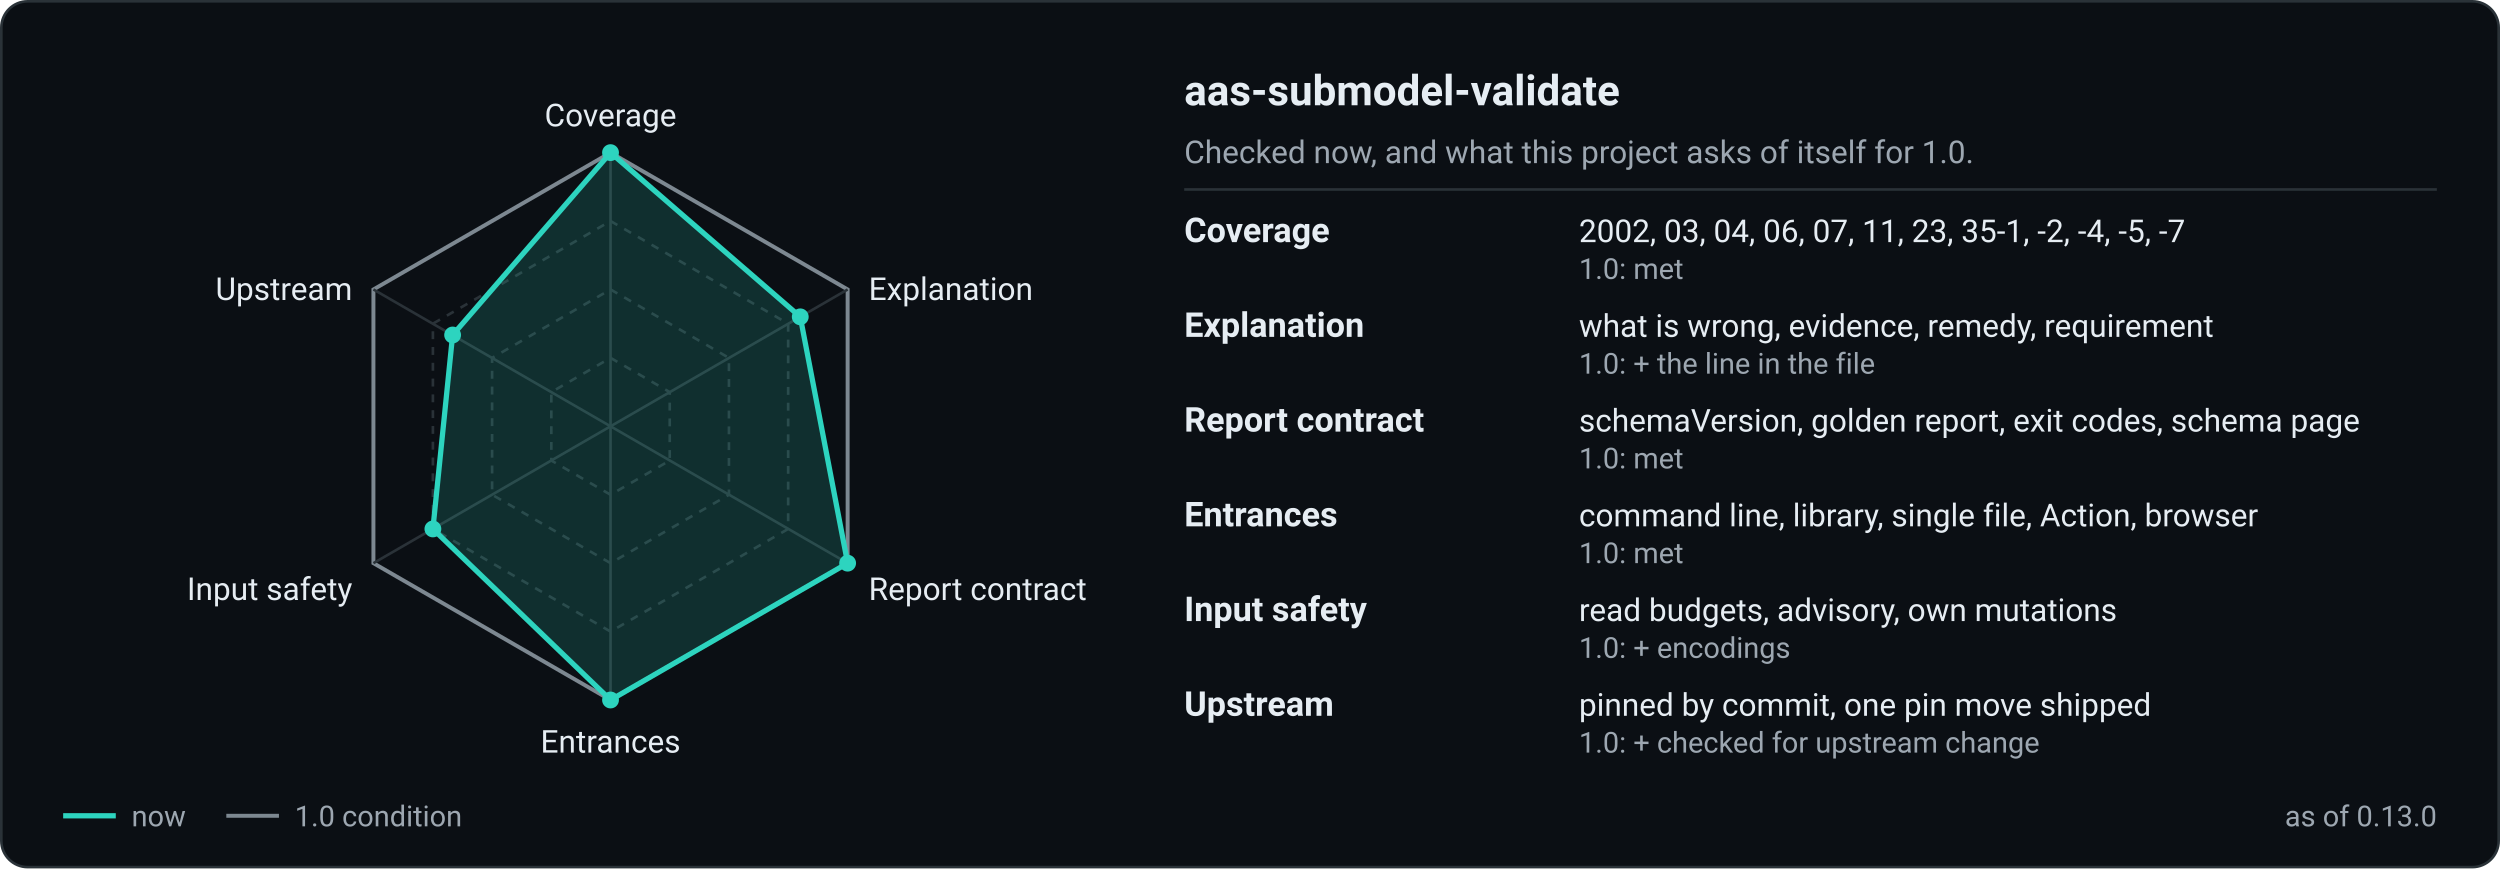
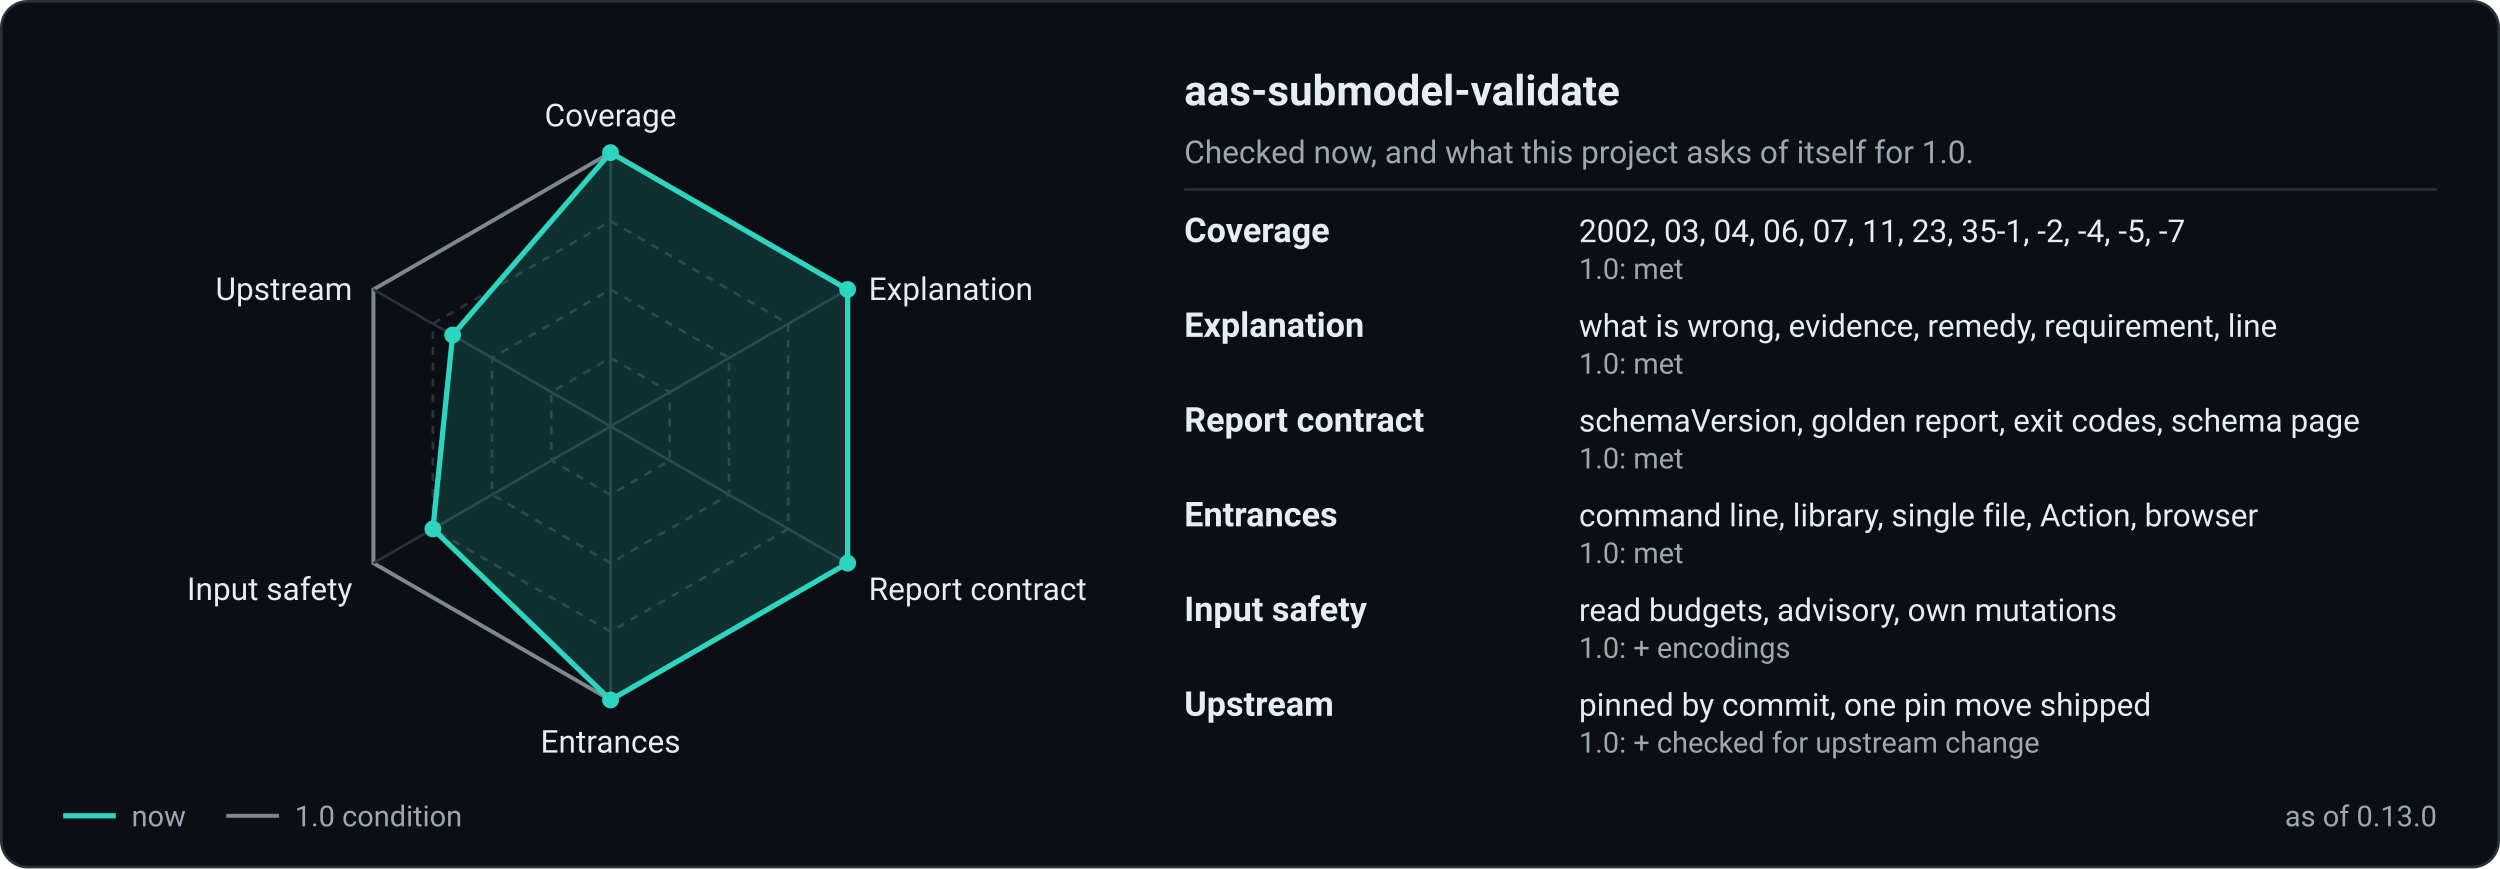
<svg xmlns="http://www.w3.org/2000/svg" width="950" height="330" viewBox="0 0 950 330" role="img" aria-labelledby="t d">
  <rect x="0.5" y="0.5" width="949" height="329" rx="10" fill="#0b0f14" stroke="#2a3238" />
  <polygon points="232.0,136.0 254.5,149.0 254.5,175.0 232.0,188.0 209.5,175.0 209.5,149.0" fill="none" stroke="#2a3238" stroke-width="1" stroke-dasharray="3 3" />
  <polygon points="232.0,110.0 277.0,136.0 277.0,188.0 232.0,214.0 187.0,188.0 187.0,136.0" fill="none" stroke="#2a3238" stroke-width="1" stroke-dasharray="3 3" />
  <polygon points="232.0,84.0 299.5,123.0 299.5,201.0 232.0,240.0 164.5,201.0 164.5,123.0" fill="none" stroke="#2a3238" stroke-width="1" stroke-dasharray="3 3" />
  <polygon points="232.0,58.0 322.1,110.0 322.1,214.0 232.0,266.0 141.9,214.0 141.9,110.0" fill="none" stroke="#7d8891" stroke-width="1.5" />
  <line x1="232" y1="162" x2="232.0" y2="58.0" stroke="#2a3238" stroke-width="1" />
  <line x1="232" y1="162" x2="322.1" y2="110.0" stroke="#2a3238" stroke-width="1" />
  <line x1="232" y1="162" x2="322.1" y2="214.0" stroke="#2a3238" stroke-width="1" />
  <line x1="232" y1="162" x2="232.0" y2="266.0" stroke="#2a3238" stroke-width="1" />
  <line x1="232" y1="162" x2="141.9" y2="214.0" stroke="#2a3238" stroke-width="1" />
  <line x1="232" y1="162" x2="141.9" y2="110.0" stroke="#2a3238" stroke-width="1" />
-   <polygon points="232.0,58.0 304.1,120.4 322.1,214.0 232.0,266.0 164.5,201.0 172.0,127.3" fill="#2dd4bf" fill-opacity="0.16" stroke="#2dd4bf" stroke-width="2" stroke-linejoin="round" />
+   <polygon points="232.0,58.0 322.1,110.0 322.1,214.0 232.0,266.0 164.5,201.0 172.0,127.3" fill="#2dd4bf" fill-opacity="0.16" stroke="#2dd4bf" stroke-width="2" stroke-linejoin="round" />
  <circle cx="232.0" cy="58.0" r="3.2" fill="#2dd4bf" />
-   <circle cx="304.1" cy="120.4" r="3.2" fill="#2dd4bf" />
+   <circle cx="322.1" cy="110.0" r="3.2" fill="#2dd4bf" />
  <circle cx="322.1" cy="214.0" r="3.2" fill="#2dd4bf" />
  <circle cx="232.0" cy="266.0" r="3.2" fill="#2dd4bf" />
  <circle cx="164.5" cy="201.0" r="3.2" fill="#2dd4bf" />
  <circle cx="172.0" cy="127.3" r="3.2" fill="#2dd4bf" />
  <text x="232.0" y="48.0" text-anchor="middle" font-family="-apple-system, 'Segoe UI', Roboto, 'Helvetica Neue', Arial, sans-serif" font-size="12" fill="#e6edf3">Coverage</text>
  <text x="330.1" y="114.0" text-anchor="start" font-family="-apple-system, 'Segoe UI', Roboto, 'Helvetica Neue', Arial, sans-serif" font-size="12" fill="#e6edf3">Explanation</text>
  <text x="330.1" y="228.0" text-anchor="start" font-family="-apple-system, 'Segoe UI', Roboto, 'Helvetica Neue', Arial, sans-serif" font-size="12" fill="#e6edf3">Report contract</text>
  <text x="232.0" y="286.0" text-anchor="middle" font-family="-apple-system, 'Segoe UI', Roboto, 'Helvetica Neue', Arial, sans-serif" font-size="12" fill="#e6edf3">Entrances</text>
  <text x="133.9" y="228.0" text-anchor="end" font-family="-apple-system, 'Segoe UI', Roboto, 'Helvetica Neue', Arial, sans-serif" font-size="12" fill="#e6edf3">Input safety</text>
  <text x="133.9" y="114.0" text-anchor="end" font-family="-apple-system, 'Segoe UI', Roboto, 'Helvetica Neue', Arial, sans-serif" font-size="12" fill="#e6edf3">Upstream</text>
  <line x1="24" y1="310" x2="44" y2="310" stroke="#2dd4bf" stroke-width="2" />
  <text x="50" y="314" font-family="-apple-system, 'Segoe UI', Roboto, 'Helvetica Neue', Arial, sans-serif" font-size="11" fill="#9da7b1">now</text>
  <line x1="86" y1="310" x2="106" y2="310" stroke="#7d8891" stroke-width="1.5" />
  <text x="112" y="314" font-family="-apple-system, 'Segoe UI', Roboto, 'Helvetica Neue', Arial, sans-serif" font-size="11" fill="#9da7b1">1.0 condition</text>
  <text x="926" y="314" text-anchor="end" font-family="-apple-system, 'Segoe UI', Roboto, 'Helvetica Neue', Arial, sans-serif" font-size="11" fill="#9da7b1">as of 0.13.0</text>
  <text x="450" y="40" font-family="-apple-system, 'Segoe UI', Roboto, 'Helvetica Neue', Arial, sans-serif" font-size="16" font-weight="600" fill="#e6edf3">aas-submodel-validate</text>
  <text x="450" y="62" font-family="-apple-system, 'Segoe UI', Roboto, 'Helvetica Neue', Arial, sans-serif" font-size="12" fill="#9da7b1">Checked now, and what this project asks of itself for 1.0.</text>
  <line x1="450" y1="72" x2="926" y2="72" stroke="#2a3238" />
  <text x="450" y="92" font-family="-apple-system, 'Segoe UI', Roboto, 'Helvetica Neue', Arial, sans-serif" font-size="13" font-weight="600" fill="#e6edf3">Coverage</text>
  <text x="600" y="92" font-family="-apple-system, 'Segoe UI', Roboto, 'Helvetica Neue', Arial, sans-serif" font-size="12" fill="#e6edf3">2002, 03, 04, 06, 07, 11, 23, 35-1, -2, -4, -5, -7</text>
  <text x="600" y="106" font-family="-apple-system, 'Segoe UI', Roboto, 'Helvetica Neue', Arial, sans-serif" font-size="11" fill="#9da7b1">1.0: met</text>
  <text x="450" y="128" font-family="-apple-system, 'Segoe UI', Roboto, 'Helvetica Neue', Arial, sans-serif" font-size="13" font-weight="600" fill="#e6edf3">Explanation</text>
-   <text x="600" y="128" font-family="-apple-system, 'Segoe UI', Roboto, 'Helvetica Neue', Arial, sans-serif" font-size="12" fill="#e6edf3">what is wrong, evidence, remedy, requirement</text>
-   <text x="600" y="142" font-family="-apple-system, 'Segoe UI', Roboto, 'Helvetica Neue', Arial, sans-serif" font-size="11" fill="#9da7b1">1.0: + the line in the file</text>
+   <text x="600" y="128" font-family="-apple-system, 'Segoe UI', Roboto, 'Helvetica Neue', Arial, sans-serif" font-size="12" fill="#e6edf3">what is wrong, evidence, remedy, requirement, line</text>
+   <text x="600" y="142" font-family="-apple-system, 'Segoe UI', Roboto, 'Helvetica Neue', Arial, sans-serif" font-size="11" fill="#9da7b1">1.0: met</text>
  <text x="450" y="164" font-family="-apple-system, 'Segoe UI', Roboto, 'Helvetica Neue', Arial, sans-serif" font-size="13" font-weight="600" fill="#e6edf3">Report contract</text>
  <text x="600" y="164" font-family="-apple-system, 'Segoe UI', Roboto, 'Helvetica Neue', Arial, sans-serif" font-size="12" fill="#e6edf3">schemaVersion, golden report, exit codes, schema page</text>
  <text x="600" y="178" font-family="-apple-system, 'Segoe UI', Roboto, 'Helvetica Neue', Arial, sans-serif" font-size="11" fill="#9da7b1">1.0: met</text>
  <text x="450" y="200" font-family="-apple-system, 'Segoe UI', Roboto, 'Helvetica Neue', Arial, sans-serif" font-size="13" font-weight="600" fill="#e6edf3">Entrances</text>
  <text x="600" y="200" font-family="-apple-system, 'Segoe UI', Roboto, 'Helvetica Neue', Arial, sans-serif" font-size="12" fill="#e6edf3">command line, library, single file, Action, browser</text>
  <text x="600" y="214" font-family="-apple-system, 'Segoe UI', Roboto, 'Helvetica Neue', Arial, sans-serif" font-size="11" fill="#9da7b1">1.0: met</text>
  <text x="450" y="236" font-family="-apple-system, 'Segoe UI', Roboto, 'Helvetica Neue', Arial, sans-serif" font-size="13" font-weight="600" fill="#e6edf3">Input safety</text>
  <text x="600" y="236" font-family="-apple-system, 'Segoe UI', Roboto, 'Helvetica Neue', Arial, sans-serif" font-size="12" fill="#e6edf3">read budgets, advisory, own mutations</text>
  <text x="600" y="250" font-family="-apple-system, 'Segoe UI', Roboto, 'Helvetica Neue', Arial, sans-serif" font-size="11" fill="#9da7b1">1.0: + encodings</text>
  <text x="450" y="272" font-family="-apple-system, 'Segoe UI', Roboto, 'Helvetica Neue', Arial, sans-serif" font-size="13" font-weight="600" fill="#e6edf3">Upstream</text>
  <text x="600" y="272" font-family="-apple-system, 'Segoe UI', Roboto, 'Helvetica Neue', Arial, sans-serif" font-size="12" fill="#e6edf3">pinned by commit, one pin move shipped</text>
  <text x="600" y="286" font-family="-apple-system, 'Segoe UI', Roboto, 'Helvetica Neue', Arial, sans-serif" font-size="11" fill="#9da7b1">1.0: + checked for upstream change</text>
</svg>
